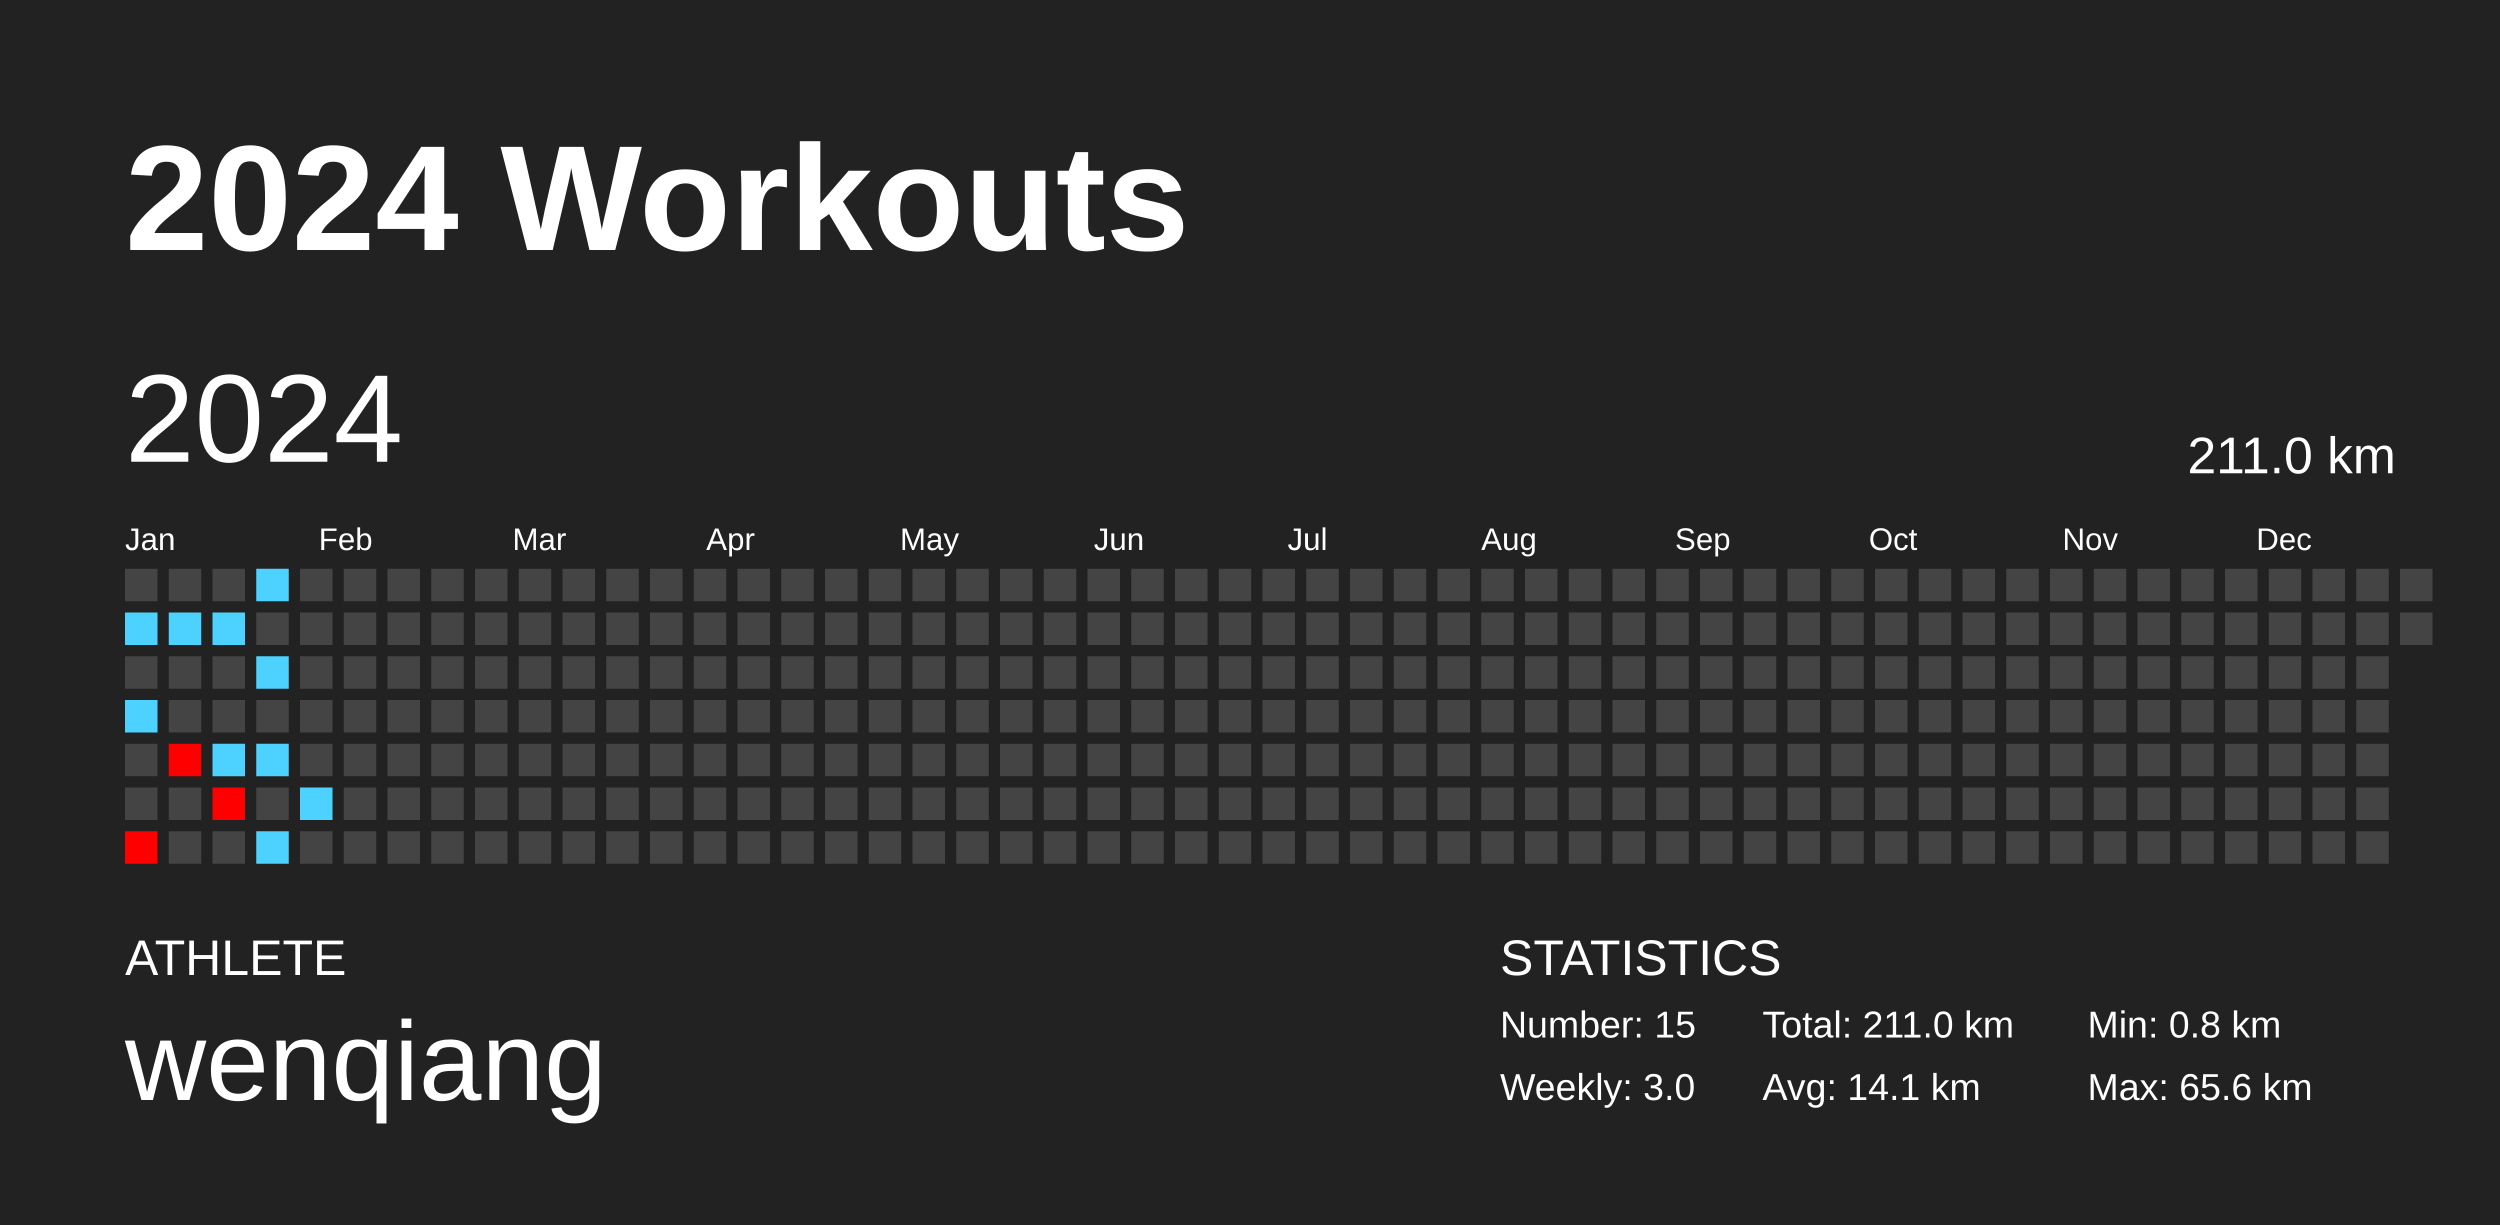
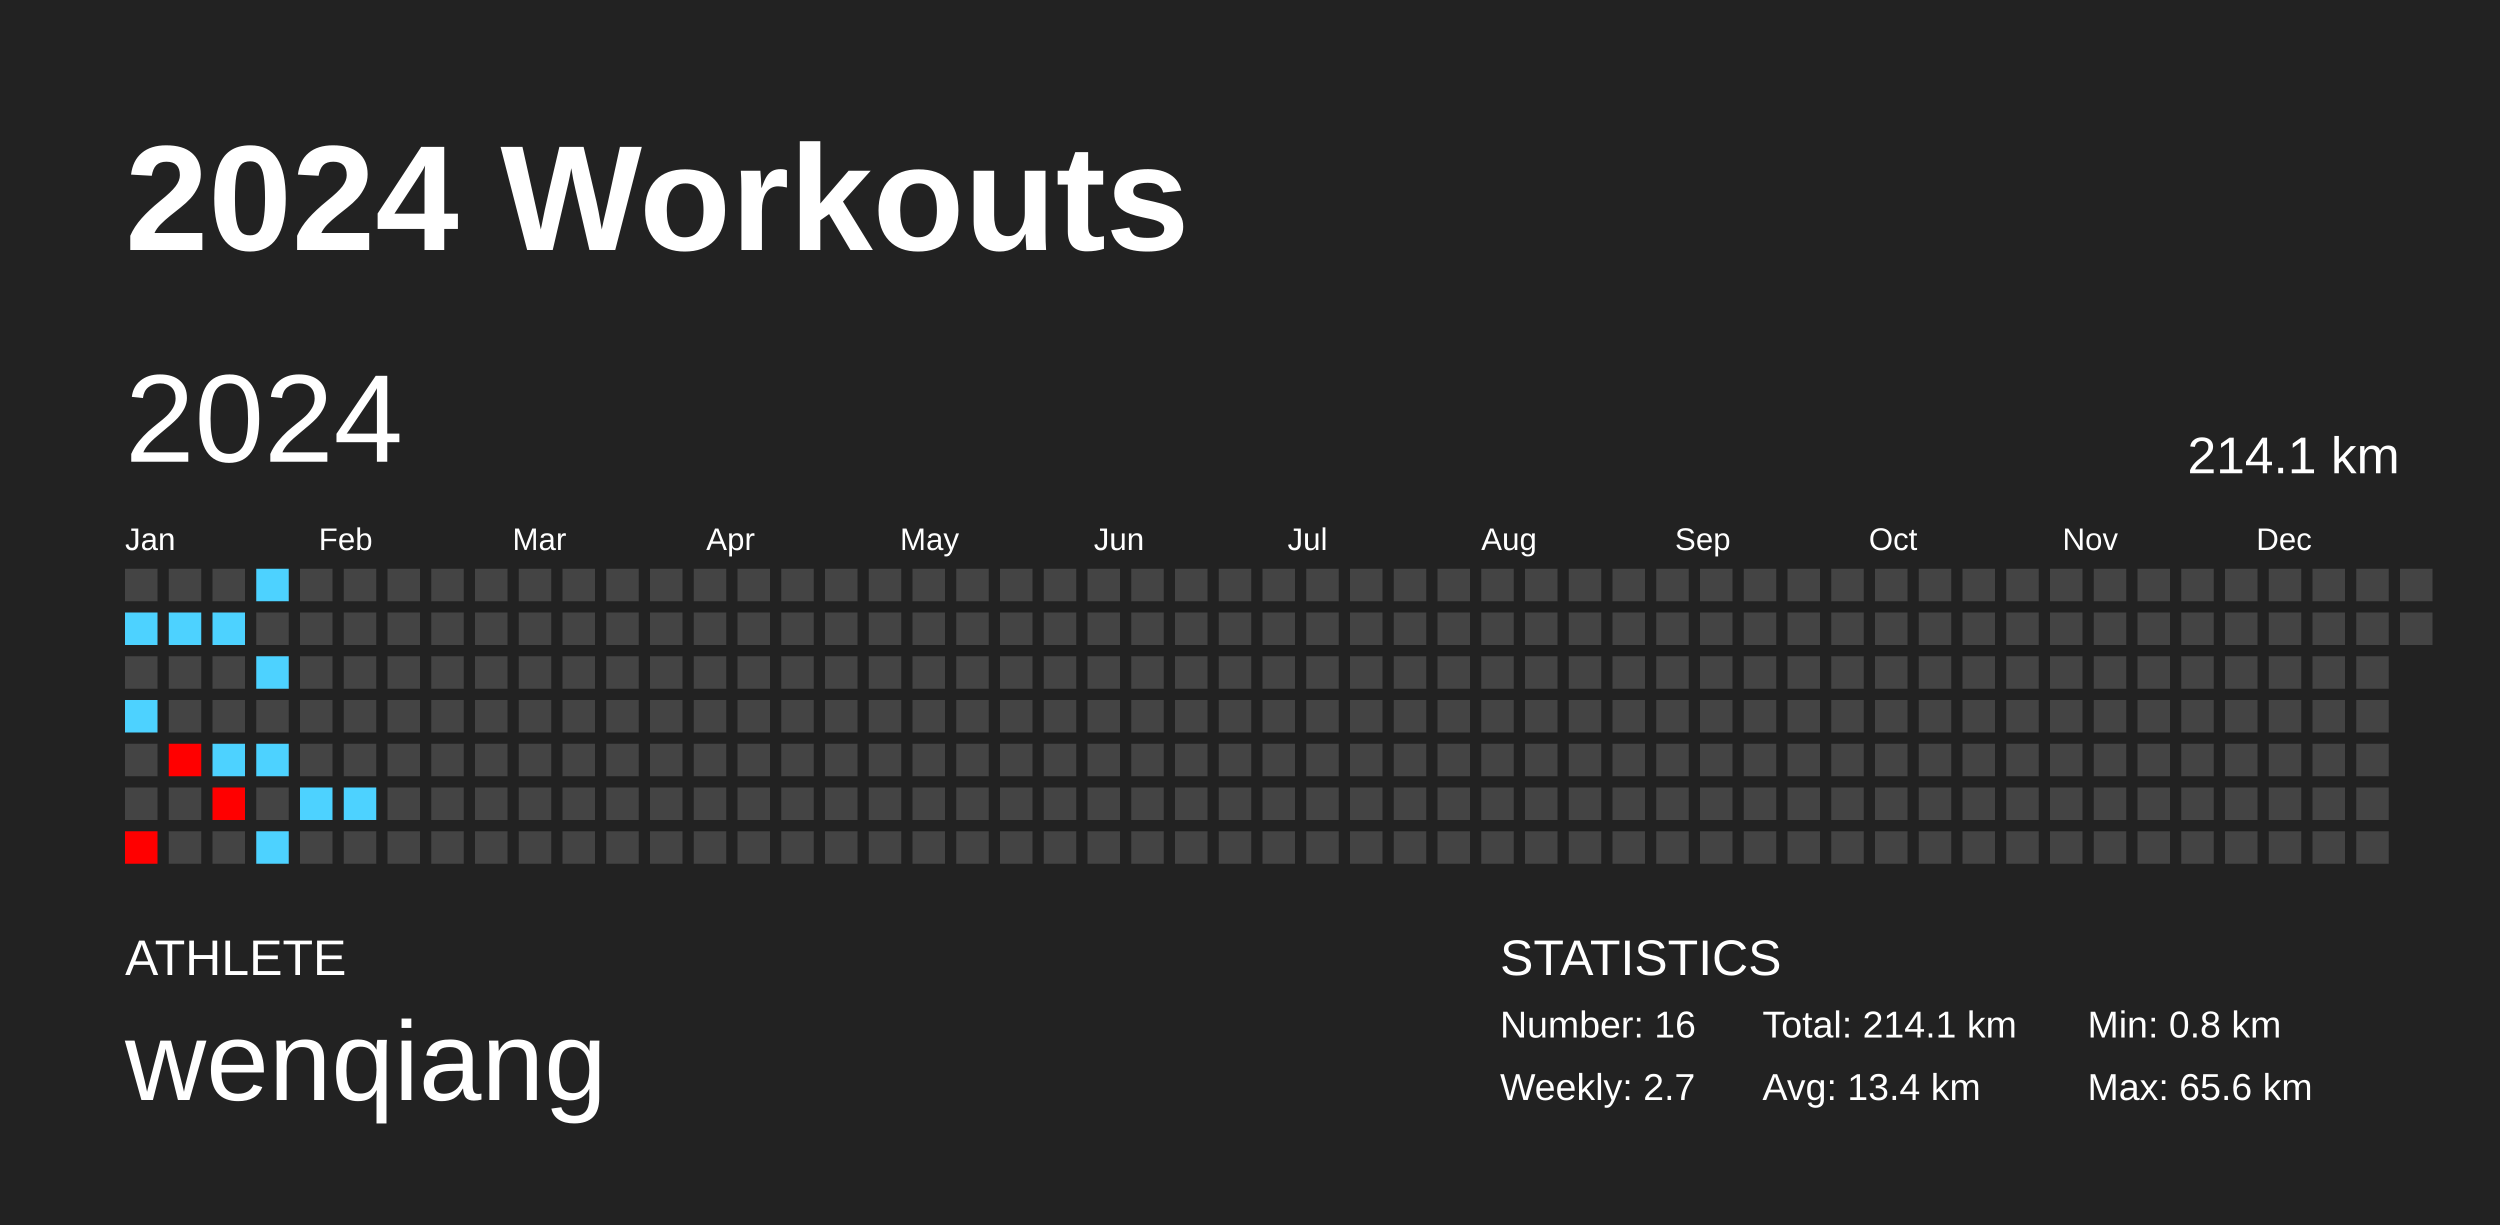
<svg xmlns="http://www.w3.org/2000/svg" baseProfile="full" height="98mm" version="1.1" viewBox="0,0,200,98" width="200mm">
  <defs />
  <rect fill="#222222" height="98" width="200" x="0" y="0" />
  <text fill="#FFFFFF" style="font-size:12px; font-family:Arial; font-weight:bold;" x="10" y="20">2024 Workouts</text>
  <text fill="#FFFFFF" style="font-size:4px; font-family:Arial" x="10" y="78">ATHLETE</text>
  <text fill="#FFFFFF" style="font-size:9px; font-family:Arial" x="10" y="88">wenqiang</text>
  <text fill="#FFFFFF" style="font-size:4px; font-family:Arial" x="120" y="78">STATISTICS</text>
-   <text fill="#FFFFFF" style="font-size:3px; font-family:Arial" x="120" y="83">Number: 15</text>
-   <text fill="#FFFFFF" style="font-size:3px; font-family:Arial" x="120" y="88">Weekly: 3.0</text>
-   <text fill="#FFFFFF" style="font-size:3px; font-family:Arial" x="141" y="83">Total: 211.0 km</text>
-   <text fill="#FFFFFF" style="font-size:3px; font-family:Arial" x="141" y="88">Avg: 14.1 km</text>
+   <text fill="#FFFFFF" style="font-size:3px; font-family:Arial" x="120" y="83">Number: 16</text>
+   <text fill="#FFFFFF" style="font-size:3px; font-family:Arial" x="120" y="88">Weekly: 2.7</text>
+   <text fill="#FFFFFF" style="font-size:3px; font-family:Arial" x="141" y="83">Total: 214.1 km</text>
+   <text fill="#FFFFFF" style="font-size:3px; font-family:Arial" x="141" y="88">Avg: 13.4 km</text>
  <text fill="#FFFFFF" style="font-size:3px; font-family:Arial" x="167" y="83">Min: 0.8 km</text>
  <text fill="#FFFFFF" style="font-size:3px; font-family:Arial" x="167" y="88">Max: 65.6 km</text>
  <text dominant-baseline="hanging" fill="#FFFFFF" style="font-size:10.0px; font-family:Arial;" x="10" y="30">2024</text>
-   <text dominant-baseline="hanging" fill="#FFFFFF" style="font-size:4.125px; font-family:Arial;" x="175" y="35">211.0 km</text>
+   <text dominant-baseline="hanging" fill="#FFFFFF" style="font-size:4.125px; font-family:Arial;" x="175" y="35">214.1 km</text>
  <text fill="#FFFFFF" style="font-size:2.5px; font-family:Arial" x="10.0" y="44">Jan</text>
  <text fill="#FFFFFF" style="font-size:2.5px; font-family:Arial" x="25.5" y="44">Feb</text>
  <text fill="#FFFFFF" style="font-size:2.5px; font-family:Arial" x="41.0" y="44">Mar</text>
  <text fill="#FFFFFF" style="font-size:2.5px; font-family:Arial" x="56.5" y="44">Apr</text>
  <text fill="#FFFFFF" style="font-size:2.5px; font-family:Arial" x="72.0" y="44">May</text>
  <text fill="#FFFFFF" style="font-size:2.5px; font-family:Arial" x="87.5" y="44">Jun</text>
  <text fill="#FFFFFF" style="font-size:2.5px; font-family:Arial" x="103.0" y="44">Jul</text>
  <text fill="#FFFFFF" style="font-size:2.5px; font-family:Arial" x="118.5" y="44">Aug</text>
  <text fill="#FFFFFF" style="font-size:2.5px; font-family:Arial" x="134.0" y="44">Sep</text>
  <text fill="#FFFFFF" style="font-size:2.5px; font-family:Arial" x="149.5" y="44">Oct</text>
  <text fill="#FFFFFF" style="font-size:2.5px; font-family:Arial" x="165.0" y="44">Nov</text>
  <text fill="#FFFFFF" style="font-size:2.5px; font-family:Arial" x="180.5" y="44">Dec</text>
  <rect fill="#444444" height="2.6" width="2.6" x="10.0" y="45.5" />
  <rect fill="#4dd2ff" height="2.6" width="2.6" x="10.0" y="49.0" />
  <rect fill="#444444" height="2.6" width="2.6" x="10.0" y="52.5" />
  <rect fill="#4dd2ff" height="2.6" width="2.6" x="10.0" y="56.0" />
  <rect fill="#444444" height="2.6" width="2.6" x="10.0" y="59.5" />
  <rect fill="#444444" height="2.6" width="2.6" x="10.0" y="63.0" />
  <rect fill="red" height="2.6" width="2.6" x="10.0" y="66.5" />
  <rect fill="#444444" height="2.6" width="2.6" x="13.5" y="45.5" />
  <rect fill="#4dd2ff" height="2.6" width="2.6" x="13.5" y="49.0" />
  <rect fill="#444444" height="2.6" width="2.6" x="13.5" y="52.5" />
  <rect fill="#444444" height="2.6" width="2.6" x="13.5" y="56.0" />
  <rect fill="red" height="2.6" width="2.6" x="13.5" y="59.5" />
  <rect fill="#444444" height="2.6" width="2.6" x="13.5" y="63.0" />
  <rect fill="#444444" height="2.6" width="2.6" x="13.5" y="66.5" />
  <rect fill="#444444" height="2.6" width="2.6" x="17.0" y="45.5" />
  <rect fill="#4dd2ff" height="2.6" width="2.6" x="17.0" y="49.0" />
  <rect fill="#444444" height="2.6" width="2.6" x="17.0" y="52.5" />
  <rect fill="#444444" height="2.6" width="2.6" x="17.0" y="56.0" />
  <rect fill="#4dd2ff" height="2.6" width="2.6" x="17.0" y="59.5" />
  <rect fill="red" height="2.6" width="2.6" x="17.0" y="63.0" />
  <rect fill="#444444" height="2.6" width="2.6" x="17.0" y="66.5" />
  <rect fill="#4dd2ff" height="2.6" width="2.6" x="20.5" y="45.5" />
  <rect fill="#444444" height="2.6" width="2.6" x="20.5" y="49.0" />
  <rect fill="#4dd2ff" height="2.6" width="2.6" x="20.5" y="52.5" />
  <rect fill="#444444" height="2.6" width="2.6" x="20.5" y="56.0" />
  <rect fill="#4dd2ff" height="2.6" width="2.6" x="20.5" y="59.5" />
  <rect fill="#444444" height="2.6" width="2.6" x="20.5" y="63.0" />
  <rect fill="#4dd2ff" height="2.6" width="2.6" x="20.5" y="66.5" />
  <rect fill="#444444" height="2.6" width="2.6" x="24.0" y="45.5" />
  <rect fill="#444444" height="2.6" width="2.6" x="24.0" y="49.0" />
  <rect fill="#444444" height="2.6" width="2.6" x="24.0" y="52.5" />
  <rect fill="#444444" height="2.6" width="2.6" x="24.0" y="56.0" />
  <rect fill="#444444" height="2.6" width="2.6" x="24.0" y="59.5" />
  <rect fill="#4dd2ff" height="2.6" width="2.6" x="24.0" y="63.0" />
  <rect fill="#444444" height="2.6" width="2.6" x="24.0" y="66.5" />
  <rect fill="#444444" height="2.6" width="2.6" x="27.5" y="45.5" />
  <rect fill="#444444" height="2.6" width="2.6" x="27.5" y="49.0" />
  <rect fill="#444444" height="2.6" width="2.6" x="27.5" y="52.5" />
  <rect fill="#444444" height="2.6" width="2.6" x="27.5" y="56.0" />
  <rect fill="#444444" height="2.6" width="2.6" x="27.5" y="59.5" />
-   <rect fill="#444444" height="2.6" width="2.6" x="27.5" y="63.0" />
+   <rect fill="#4dd2ff" height="2.6" width="2.6" x="27.5" y="63.0" />
  <rect fill="#444444" height="2.6" width="2.6" x="27.5" y="66.5" />
  <rect fill="#444444" height="2.6" width="2.6" x="31.0" y="45.5" />
  <rect fill="#444444" height="2.6" width="2.6" x="31.0" y="49.0" />
  <rect fill="#444444" height="2.6" width="2.6" x="31.0" y="52.5" />
  <rect fill="#444444" height="2.6" width="2.6" x="31.0" y="56.0" />
  <rect fill="#444444" height="2.6" width="2.6" x="31.0" y="59.5" />
  <rect fill="#444444" height="2.6" width="2.6" x="31.0" y="63.0" />
  <rect fill="#444444" height="2.6" width="2.6" x="31.0" y="66.5" />
  <rect fill="#444444" height="2.6" width="2.6" x="34.5" y="45.5" />
  <rect fill="#444444" height="2.6" width="2.6" x="34.5" y="49.0" />
  <rect fill="#444444" height="2.6" width="2.6" x="34.5" y="52.5" />
  <rect fill="#444444" height="2.6" width="2.6" x="34.5" y="56.0" />
  <rect fill="#444444" height="2.6" width="2.6" x="34.5" y="59.5" />
  <rect fill="#444444" height="2.6" width="2.6" x="34.5" y="63.0" />
  <rect fill="#444444" height="2.6" width="2.6" x="34.5" y="66.5" />
  <rect fill="#444444" height="2.6" width="2.6" x="38.0" y="45.5" />
  <rect fill="#444444" height="2.6" width="2.6" x="38.0" y="49.0" />
  <rect fill="#444444" height="2.6" width="2.6" x="38.0" y="52.5" />
  <rect fill="#444444" height="2.6" width="2.6" x="38.0" y="56.0" />
  <rect fill="#444444" height="2.6" width="2.6" x="38.0" y="59.5" />
  <rect fill="#444444" height="2.6" width="2.6" x="38.0" y="63.0" />
  <rect fill="#444444" height="2.6" width="2.6" x="38.0" y="66.5" />
  <rect fill="#444444" height="2.6" width="2.6" x="41.5" y="45.5" />
  <rect fill="#444444" height="2.6" width="2.6" x="41.5" y="49.0" />
  <rect fill="#444444" height="2.6" width="2.6" x="41.5" y="52.5" />
  <rect fill="#444444" height="2.6" width="2.6" x="41.5" y="56.0" />
  <rect fill="#444444" height="2.6" width="2.6" x="41.5" y="59.5" />
  <rect fill="#444444" height="2.6" width="2.6" x="41.5" y="63.0" />
  <rect fill="#444444" height="2.6" width="2.6" x="41.5" y="66.5" />
  <rect fill="#444444" height="2.6" width="2.6" x="45.0" y="45.5" />
  <rect fill="#444444" height="2.6" width="2.6" x="45.0" y="49.0" />
  <rect fill="#444444" height="2.6" width="2.6" x="45.0" y="52.5" />
  <rect fill="#444444" height="2.6" width="2.6" x="45.0" y="56.0" />
  <rect fill="#444444" height="2.6" width="2.6" x="45.0" y="59.5" />
  <rect fill="#444444" height="2.6" width="2.6" x="45.0" y="63.0" />
  <rect fill="#444444" height="2.6" width="2.6" x="45.0" y="66.5" />
  <rect fill="#444444" height="2.6" width="2.6" x="48.5" y="45.5" />
  <rect fill="#444444" height="2.6" width="2.6" x="48.5" y="49.0" />
  <rect fill="#444444" height="2.6" width="2.6" x="48.5" y="52.5" />
  <rect fill="#444444" height="2.6" width="2.6" x="48.5" y="56.0" />
  <rect fill="#444444" height="2.6" width="2.6" x="48.5" y="59.5" />
  <rect fill="#444444" height="2.6" width="2.6" x="48.5" y="63.0" />
  <rect fill="#444444" height="2.6" width="2.6" x="48.5" y="66.5" />
  <rect fill="#444444" height="2.6" width="2.6" x="52.0" y="45.5" />
  <rect fill="#444444" height="2.6" width="2.6" x="52.0" y="49.0" />
  <rect fill="#444444" height="2.6" width="2.6" x="52.0" y="52.5" />
  <rect fill="#444444" height="2.6" width="2.6" x="52.0" y="56.0" />
  <rect fill="#444444" height="2.6" width="2.6" x="52.0" y="59.5" />
  <rect fill="#444444" height="2.6" width="2.6" x="52.0" y="63.0" />
  <rect fill="#444444" height="2.6" width="2.6" x="52.0" y="66.5" />
  <rect fill="#444444" height="2.6" width="2.6" x="55.5" y="45.5" />
  <rect fill="#444444" height="2.6" width="2.6" x="55.5" y="49.0" />
  <rect fill="#444444" height="2.6" width="2.6" x="55.5" y="52.5" />
  <rect fill="#444444" height="2.6" width="2.6" x="55.5" y="56.0" />
  <rect fill="#444444" height="2.6" width="2.6" x="55.5" y="59.5" />
  <rect fill="#444444" height="2.6" width="2.6" x="55.5" y="63.0" />
  <rect fill="#444444" height="2.6" width="2.6" x="55.5" y="66.5" />
  <rect fill="#444444" height="2.6" width="2.6" x="59.0" y="45.5" />
  <rect fill="#444444" height="2.6" width="2.6" x="59.0" y="49.0" />
  <rect fill="#444444" height="2.6" width="2.6" x="59.0" y="52.5" />
  <rect fill="#444444" height="2.6" width="2.6" x="59.0" y="56.0" />
  <rect fill="#444444" height="2.6" width="2.6" x="59.0" y="59.5" />
  <rect fill="#444444" height="2.6" width="2.6" x="59.0" y="63.0" />
  <rect fill="#444444" height="2.6" width="2.6" x="59.0" y="66.5" />
  <rect fill="#444444" height="2.6" width="2.6" x="62.5" y="45.5" />
  <rect fill="#444444" height="2.6" width="2.6" x="62.5" y="49.0" />
  <rect fill="#444444" height="2.6" width="2.6" x="62.5" y="52.5" />
  <rect fill="#444444" height="2.6" width="2.6" x="62.5" y="56.0" />
  <rect fill="#444444" height="2.6" width="2.6" x="62.5" y="59.5" />
  <rect fill="#444444" height="2.6" width="2.6" x="62.5" y="63.0" />
  <rect fill="#444444" height="2.6" width="2.6" x="62.5" y="66.5" />
  <rect fill="#444444" height="2.6" width="2.6" x="66.0" y="45.5" />
  <rect fill="#444444" height="2.6" width="2.6" x="66.0" y="49.0" />
  <rect fill="#444444" height="2.6" width="2.6" x="66.0" y="52.5" />
  <rect fill="#444444" height="2.6" width="2.6" x="66.0" y="56.0" />
  <rect fill="#444444" height="2.6" width="2.6" x="66.0" y="59.5" />
  <rect fill="#444444" height="2.6" width="2.6" x="66.0" y="63.0" />
  <rect fill="#444444" height="2.6" width="2.6" x="66.0" y="66.5" />
  <rect fill="#444444" height="2.6" width="2.6" x="69.5" y="45.5" />
  <rect fill="#444444" height="2.6" width="2.6" x="69.5" y="49.0" />
  <rect fill="#444444" height="2.6" width="2.6" x="69.5" y="52.5" />
  <rect fill="#444444" height="2.6" width="2.6" x="69.5" y="56.0" />
  <rect fill="#444444" height="2.6" width="2.6" x="69.5" y="59.5" />
  <rect fill="#444444" height="2.6" width="2.6" x="69.5" y="63.0" />
  <rect fill="#444444" height="2.6" width="2.6" x="69.5" y="66.5" />
  <rect fill="#444444" height="2.6" width="2.6" x="73.0" y="45.5" />
  <rect fill="#444444" height="2.6" width="2.6" x="73.0" y="49.0" />
  <rect fill="#444444" height="2.6" width="2.6" x="73.0" y="52.5" />
  <rect fill="#444444" height="2.6" width="2.6" x="73.0" y="56.0" />
  <rect fill="#444444" height="2.6" width="2.6" x="73.0" y="59.5" />
  <rect fill="#444444" height="2.6" width="2.6" x="73.0" y="63.0" />
  <rect fill="#444444" height="2.6" width="2.6" x="73.0" y="66.5" />
  <rect fill="#444444" height="2.6" width="2.6" x="76.5" y="45.5" />
  <rect fill="#444444" height="2.6" width="2.6" x="76.5" y="49.0" />
  <rect fill="#444444" height="2.6" width="2.6" x="76.5" y="52.5" />
  <rect fill="#444444" height="2.6" width="2.6" x="76.5" y="56.0" />
  <rect fill="#444444" height="2.6" width="2.6" x="76.5" y="59.5" />
  <rect fill="#444444" height="2.6" width="2.6" x="76.5" y="63.0" />
  <rect fill="#444444" height="2.6" width="2.6" x="76.5" y="66.5" />
  <rect fill="#444444" height="2.6" width="2.6" x="80.0" y="45.5" />
  <rect fill="#444444" height="2.6" width="2.6" x="80.0" y="49.0" />
  <rect fill="#444444" height="2.6" width="2.6" x="80.0" y="52.5" />
  <rect fill="#444444" height="2.6" width="2.6" x="80.0" y="56.0" />
  <rect fill="#444444" height="2.6" width="2.6" x="80.0" y="59.5" />
  <rect fill="#444444" height="2.6" width="2.6" x="80.0" y="63.0" />
  <rect fill="#444444" height="2.6" width="2.6" x="80.0" y="66.5" />
  <rect fill="#444444" height="2.6" width="2.6" x="83.5" y="45.5" />
  <rect fill="#444444" height="2.6" width="2.6" x="83.5" y="49.0" />
  <rect fill="#444444" height="2.6" width="2.6" x="83.5" y="52.5" />
  <rect fill="#444444" height="2.6" width="2.6" x="83.5" y="56.0" />
  <rect fill="#444444" height="2.6" width="2.6" x="83.5" y="59.5" />
  <rect fill="#444444" height="2.6" width="2.6" x="83.5" y="63.0" />
  <rect fill="#444444" height="2.6" width="2.6" x="83.5" y="66.5" />
  <rect fill="#444444" height="2.6" width="2.6" x="87.0" y="45.5" />
  <rect fill="#444444" height="2.6" width="2.6" x="87.0" y="49.0" />
  <rect fill="#444444" height="2.6" width="2.6" x="87.0" y="52.5" />
  <rect fill="#444444" height="2.6" width="2.6" x="87.0" y="56.0" />
  <rect fill="#444444" height="2.6" width="2.6" x="87.0" y="59.5" />
  <rect fill="#444444" height="2.6" width="2.6" x="87.0" y="63.0" />
  <rect fill="#444444" height="2.6" width="2.6" x="87.0" y="66.5" />
  <rect fill="#444444" height="2.6" width="2.6" x="90.5" y="45.5" />
  <rect fill="#444444" height="2.6" width="2.6" x="90.5" y="49.0" />
  <rect fill="#444444" height="2.6" width="2.6" x="90.5" y="52.5" />
  <rect fill="#444444" height="2.6" width="2.6" x="90.5" y="56.0" />
  <rect fill="#444444" height="2.6" width="2.6" x="90.5" y="59.5" />
  <rect fill="#444444" height="2.6" width="2.6" x="90.5" y="63.0" />
  <rect fill="#444444" height="2.6" width="2.6" x="90.5" y="66.5" />
  <rect fill="#444444" height="2.6" width="2.6" x="94.0" y="45.5" />
  <rect fill="#444444" height="2.6" width="2.6" x="94.0" y="49.0" />
  <rect fill="#444444" height="2.6" width="2.6" x="94.0" y="52.5" />
  <rect fill="#444444" height="2.6" width="2.6" x="94.0" y="56.0" />
  <rect fill="#444444" height="2.6" width="2.6" x="94.0" y="59.5" />
  <rect fill="#444444" height="2.6" width="2.6" x="94.0" y="63.0" />
  <rect fill="#444444" height="2.6" width="2.6" x="94.0" y="66.5" />
  <rect fill="#444444" height="2.6" width="2.6" x="97.5" y="45.5" />
  <rect fill="#444444" height="2.6" width="2.6" x="97.5" y="49.0" />
  <rect fill="#444444" height="2.6" width="2.6" x="97.5" y="52.5" />
  <rect fill="#444444" height="2.6" width="2.6" x="97.5" y="56.0" />
  <rect fill="#444444" height="2.6" width="2.6" x="97.5" y="59.5" />
  <rect fill="#444444" height="2.6" width="2.6" x="97.5" y="63.0" />
  <rect fill="#444444" height="2.6" width="2.6" x="97.5" y="66.5" />
  <rect fill="#444444" height="2.6" width="2.6" x="101.0" y="45.5" />
  <rect fill="#444444" height="2.6" width="2.6" x="101.0" y="49.0" />
  <rect fill="#444444" height="2.6" width="2.6" x="101.0" y="52.5" />
  <rect fill="#444444" height="2.6" width="2.6" x="101.0" y="56.0" />
  <rect fill="#444444" height="2.6" width="2.6" x="101.0" y="59.5" />
  <rect fill="#444444" height="2.6" width="2.6" x="101.0" y="63.0" />
  <rect fill="#444444" height="2.6" width="2.6" x="101.0" y="66.5" />
  <rect fill="#444444" height="2.6" width="2.6" x="104.5" y="45.5" />
  <rect fill="#444444" height="2.6" width="2.6" x="104.5" y="49.0" />
  <rect fill="#444444" height="2.6" width="2.6" x="104.5" y="52.5" />
  <rect fill="#444444" height="2.6" width="2.6" x="104.5" y="56.0" />
  <rect fill="#444444" height="2.6" width="2.6" x="104.5" y="59.5" />
  <rect fill="#444444" height="2.6" width="2.6" x="104.5" y="63.0" />
  <rect fill="#444444" height="2.6" width="2.6" x="104.5" y="66.5" />
  <rect fill="#444444" height="2.6" width="2.6" x="108.0" y="45.5" />
  <rect fill="#444444" height="2.6" width="2.6" x="108.0" y="49.0" />
  <rect fill="#444444" height="2.6" width="2.6" x="108.0" y="52.5" />
  <rect fill="#444444" height="2.6" width="2.6" x="108.0" y="56.0" />
  <rect fill="#444444" height="2.6" width="2.6" x="108.0" y="59.5" />
  <rect fill="#444444" height="2.6" width="2.6" x="108.0" y="63.0" />
  <rect fill="#444444" height="2.6" width="2.6" x="108.0" y="66.5" />
  <rect fill="#444444" height="2.6" width="2.6" x="111.5" y="45.5" />
  <rect fill="#444444" height="2.6" width="2.6" x="111.5" y="49.0" />
  <rect fill="#444444" height="2.6" width="2.6" x="111.5" y="52.5" />
  <rect fill="#444444" height="2.6" width="2.6" x="111.5" y="56.0" />
  <rect fill="#444444" height="2.6" width="2.6" x="111.5" y="59.5" />
  <rect fill="#444444" height="2.6" width="2.6" x="111.5" y="63.0" />
  <rect fill="#444444" height="2.6" width="2.6" x="111.5" y="66.5" />
  <rect fill="#444444" height="2.6" width="2.6" x="115.0" y="45.5" />
  <rect fill="#444444" height="2.6" width="2.6" x="115.0" y="49.0" />
  <rect fill="#444444" height="2.6" width="2.6" x="115.0" y="52.5" />
  <rect fill="#444444" height="2.6" width="2.6" x="115.0" y="56.0" />
  <rect fill="#444444" height="2.6" width="2.6" x="115.0" y="59.5" />
  <rect fill="#444444" height="2.6" width="2.6" x="115.0" y="63.0" />
  <rect fill="#444444" height="2.6" width="2.6" x="115.0" y="66.5" />
  <rect fill="#444444" height="2.6" width="2.6" x="118.5" y="45.5" />
  <rect fill="#444444" height="2.6" width="2.6" x="118.5" y="49.0" />
  <rect fill="#444444" height="2.6" width="2.6" x="118.5" y="52.5" />
  <rect fill="#444444" height="2.6" width="2.6" x="118.5" y="56.0" />
  <rect fill="#444444" height="2.6" width="2.6" x="118.5" y="59.5" />
  <rect fill="#444444" height="2.6" width="2.6" x="118.5" y="63.0" />
  <rect fill="#444444" height="2.6" width="2.6" x="118.5" y="66.5" />
  <rect fill="#444444" height="2.6" width="2.6" x="122.0" y="45.5" />
  <rect fill="#444444" height="2.6" width="2.6" x="122.0" y="49.0" />
  <rect fill="#444444" height="2.6" width="2.6" x="122.0" y="52.5" />
  <rect fill="#444444" height="2.6" width="2.6" x="122.0" y="56.0" />
  <rect fill="#444444" height="2.6" width="2.6" x="122.0" y="59.5" />
  <rect fill="#444444" height="2.6" width="2.6" x="122.0" y="63.0" />
  <rect fill="#444444" height="2.6" width="2.6" x="122.0" y="66.5" />
  <rect fill="#444444" height="2.6" width="2.6" x="125.5" y="45.5" />
  <rect fill="#444444" height="2.6" width="2.6" x="125.5" y="49.0" />
  <rect fill="#444444" height="2.6" width="2.6" x="125.5" y="52.5" />
  <rect fill="#444444" height="2.6" width="2.6" x="125.5" y="56.0" />
  <rect fill="#444444" height="2.6" width="2.6" x="125.5" y="59.5" />
  <rect fill="#444444" height="2.6" width="2.6" x="125.5" y="63.0" />
  <rect fill="#444444" height="2.6" width="2.6" x="125.5" y="66.5" />
  <rect fill="#444444" height="2.6" width="2.6" x="129.0" y="45.5" />
  <rect fill="#444444" height="2.6" width="2.6" x="129.0" y="49.0" />
  <rect fill="#444444" height="2.6" width="2.6" x="129.0" y="52.5" />
  <rect fill="#444444" height="2.6" width="2.6" x="129.0" y="56.0" />
  <rect fill="#444444" height="2.6" width="2.6" x="129.0" y="59.5" />
  <rect fill="#444444" height="2.6" width="2.6" x="129.0" y="63.0" />
  <rect fill="#444444" height="2.6" width="2.6" x="129.0" y="66.5" />
  <rect fill="#444444" height="2.6" width="2.6" x="132.5" y="45.5" />
  <rect fill="#444444" height="2.6" width="2.6" x="132.5" y="49.0" />
  <rect fill="#444444" height="2.6" width="2.6" x="132.5" y="52.5" />
  <rect fill="#444444" height="2.6" width="2.6" x="132.5" y="56.0" />
  <rect fill="#444444" height="2.6" width="2.6" x="132.5" y="59.5" />
  <rect fill="#444444" height="2.6" width="2.6" x="132.5" y="63.0" />
  <rect fill="#444444" height="2.6" width="2.6" x="132.5" y="66.5" />
  <rect fill="#444444" height="2.6" width="2.6" x="136.0" y="45.5" />
  <rect fill="#444444" height="2.6" width="2.6" x="136.0" y="49.0" />
  <rect fill="#444444" height="2.6" width="2.6" x="136.0" y="52.5" />
  <rect fill="#444444" height="2.6" width="2.6" x="136.0" y="56.0" />
  <rect fill="#444444" height="2.6" width="2.6" x="136.0" y="59.5" />
  <rect fill="#444444" height="2.6" width="2.6" x="136.0" y="63.0" />
  <rect fill="#444444" height="2.6" width="2.6" x="136.0" y="66.5" />
  <rect fill="#444444" height="2.6" width="2.6" x="139.5" y="45.5" />
  <rect fill="#444444" height="2.6" width="2.6" x="139.5" y="49.0" />
  <rect fill="#444444" height="2.6" width="2.6" x="139.5" y="52.5" />
  <rect fill="#444444" height="2.6" width="2.6" x="139.5" y="56.0" />
  <rect fill="#444444" height="2.6" width="2.6" x="139.5" y="59.5" />
  <rect fill="#444444" height="2.6" width="2.6" x="139.5" y="63.0" />
  <rect fill="#444444" height="2.6" width="2.6" x="139.5" y="66.5" />
  <rect fill="#444444" height="2.6" width="2.6" x="143.0" y="45.5" />
  <rect fill="#444444" height="2.6" width="2.6" x="143.0" y="49.0" />
  <rect fill="#444444" height="2.6" width="2.6" x="143.0" y="52.5" />
  <rect fill="#444444" height="2.6" width="2.6" x="143.0" y="56.0" />
  <rect fill="#444444" height="2.6" width="2.6" x="143.0" y="59.5" />
  <rect fill="#444444" height="2.6" width="2.6" x="143.0" y="63.0" />
  <rect fill="#444444" height="2.6" width="2.6" x="143.0" y="66.5" />
  <rect fill="#444444" height="2.6" width="2.6" x="146.5" y="45.5" />
  <rect fill="#444444" height="2.6" width="2.6" x="146.5" y="49.0" />
  <rect fill="#444444" height="2.6" width="2.6" x="146.5" y="52.5" />
  <rect fill="#444444" height="2.6" width="2.6" x="146.5" y="56.0" />
  <rect fill="#444444" height="2.6" width="2.6" x="146.5" y="59.5" />
  <rect fill="#444444" height="2.6" width="2.6" x="146.5" y="63.0" />
  <rect fill="#444444" height="2.6" width="2.6" x="146.5" y="66.5" />
  <rect fill="#444444" height="2.6" width="2.6" x="150.0" y="45.5" />
  <rect fill="#444444" height="2.6" width="2.6" x="150.0" y="49.0" />
  <rect fill="#444444" height="2.6" width="2.6" x="150.0" y="52.5" />
  <rect fill="#444444" height="2.6" width="2.6" x="150.0" y="56.0" />
  <rect fill="#444444" height="2.6" width="2.6" x="150.0" y="59.5" />
  <rect fill="#444444" height="2.6" width="2.6" x="150.0" y="63.0" />
  <rect fill="#444444" height="2.6" width="2.6" x="150.0" y="66.5" />
  <rect fill="#444444" height="2.6" width="2.6" x="153.5" y="45.5" />
  <rect fill="#444444" height="2.6" width="2.6" x="153.5" y="49.0" />
  <rect fill="#444444" height="2.6" width="2.6" x="153.5" y="52.5" />
  <rect fill="#444444" height="2.6" width="2.6" x="153.5" y="56.0" />
  <rect fill="#444444" height="2.6" width="2.6" x="153.5" y="59.5" />
  <rect fill="#444444" height="2.6" width="2.6" x="153.5" y="63.0" />
  <rect fill="#444444" height="2.6" width="2.6" x="153.5" y="66.5" />
  <rect fill="#444444" height="2.6" width="2.6" x="157.0" y="45.5" />
  <rect fill="#444444" height="2.6" width="2.6" x="157.0" y="49.0" />
  <rect fill="#444444" height="2.6" width="2.6" x="157.0" y="52.5" />
  <rect fill="#444444" height="2.6" width="2.6" x="157.0" y="56.0" />
  <rect fill="#444444" height="2.6" width="2.6" x="157.0" y="59.5" />
  <rect fill="#444444" height="2.6" width="2.6" x="157.0" y="63.0" />
  <rect fill="#444444" height="2.6" width="2.6" x="157.0" y="66.5" />
  <rect fill="#444444" height="2.6" width="2.6" x="160.5" y="45.5" />
  <rect fill="#444444" height="2.6" width="2.6" x="160.5" y="49.0" />
  <rect fill="#444444" height="2.6" width="2.6" x="160.5" y="52.5" />
  <rect fill="#444444" height="2.6" width="2.6" x="160.5" y="56.0" />
  <rect fill="#444444" height="2.6" width="2.6" x="160.5" y="59.5" />
  <rect fill="#444444" height="2.6" width="2.6" x="160.5" y="63.0" />
  <rect fill="#444444" height="2.6" width="2.6" x="160.5" y="66.5" />
  <rect fill="#444444" height="2.6" width="2.6" x="164.0" y="45.5" />
  <rect fill="#444444" height="2.6" width="2.6" x="164.0" y="49.0" />
  <rect fill="#444444" height="2.6" width="2.6" x="164.0" y="52.5" />
  <rect fill="#444444" height="2.6" width="2.6" x="164.0" y="56.0" />
  <rect fill="#444444" height="2.6" width="2.6" x="164.0" y="59.5" />
  <rect fill="#444444" height="2.6" width="2.6" x="164.0" y="63.0" />
  <rect fill="#444444" height="2.6" width="2.6" x="164.0" y="66.5" />
  <rect fill="#444444" height="2.6" width="2.6" x="167.5" y="45.5" />
  <rect fill="#444444" height="2.6" width="2.6" x="167.5" y="49.0" />
  <rect fill="#444444" height="2.6" width="2.6" x="167.5" y="52.5" />
  <rect fill="#444444" height="2.6" width="2.6" x="167.5" y="56.0" />
  <rect fill="#444444" height="2.6" width="2.6" x="167.5" y="59.5" />
  <rect fill="#444444" height="2.6" width="2.6" x="167.5" y="63.0" />
  <rect fill="#444444" height="2.6" width="2.6" x="167.5" y="66.5" />
  <rect fill="#444444" height="2.6" width="2.6" x="171.0" y="45.5" />
  <rect fill="#444444" height="2.6" width="2.6" x="171.0" y="49.0" />
  <rect fill="#444444" height="2.6" width="2.6" x="171.0" y="52.5" />
  <rect fill="#444444" height="2.6" width="2.6" x="171.0" y="56.0" />
  <rect fill="#444444" height="2.6" width="2.6" x="171.0" y="59.5" />
  <rect fill="#444444" height="2.6" width="2.6" x="171.0" y="63.0" />
  <rect fill="#444444" height="2.6" width="2.6" x="171.0" y="66.5" />
  <rect fill="#444444" height="2.6" width="2.6" x="174.5" y="45.5" />
  <rect fill="#444444" height="2.6" width="2.6" x="174.5" y="49.0" />
  <rect fill="#444444" height="2.6" width="2.6" x="174.5" y="52.5" />
  <rect fill="#444444" height="2.6" width="2.6" x="174.5" y="56.0" />
  <rect fill="#444444" height="2.6" width="2.6" x="174.5" y="59.5" />
  <rect fill="#444444" height="2.6" width="2.6" x="174.5" y="63.0" />
  <rect fill="#444444" height="2.6" width="2.6" x="174.5" y="66.5" />
  <rect fill="#444444" height="2.6" width="2.6" x="178.0" y="45.5" />
  <rect fill="#444444" height="2.6" width="2.6" x="178.0" y="49.0" />
  <rect fill="#444444" height="2.6" width="2.6" x="178.0" y="52.5" />
  <rect fill="#444444" height="2.6" width="2.6" x="178.0" y="56.0" />
  <rect fill="#444444" height="2.6" width="2.6" x="178.0" y="59.5" />
  <rect fill="#444444" height="2.6" width="2.6" x="178.0" y="63.0" />
  <rect fill="#444444" height="2.6" width="2.6" x="178.0" y="66.5" />
  <rect fill="#444444" height="2.6" width="2.6" x="181.5" y="45.5" />
  <rect fill="#444444" height="2.6" width="2.6" x="181.5" y="49.0" />
  <rect fill="#444444" height="2.6" width="2.6" x="181.5" y="52.5" />
  <rect fill="#444444" height="2.6" width="2.6" x="181.5" y="56.0" />
  <rect fill="#444444" height="2.6" width="2.6" x="181.5" y="59.5" />
  <rect fill="#444444" height="2.6" width="2.6" x="181.5" y="63.0" />
  <rect fill="#444444" height="2.6" width="2.6" x="181.5" y="66.5" />
  <rect fill="#444444" height="2.6" width="2.6" x="185.0" y="45.5" />
  <rect fill="#444444" height="2.6" width="2.6" x="185.0" y="49.0" />
  <rect fill="#444444" height="2.6" width="2.6" x="185.0" y="52.5" />
  <rect fill="#444444" height="2.6" width="2.6" x="185.0" y="56.0" />
  <rect fill="#444444" height="2.6" width="2.6" x="185.0" y="59.5" />
  <rect fill="#444444" height="2.6" width="2.6" x="185.0" y="63.0" />
  <rect fill="#444444" height="2.6" width="2.6" x="185.0" y="66.5" />
  <rect fill="#444444" height="2.6" width="2.6" x="188.5" y="45.5" />
  <rect fill="#444444" height="2.6" width="2.6" x="188.5" y="49.0" />
  <rect fill="#444444" height="2.6" width="2.6" x="188.5" y="52.5" />
  <rect fill="#444444" height="2.6" width="2.6" x="188.5" y="56.0" />
  <rect fill="#444444" height="2.6" width="2.6" x="188.5" y="59.5" />
  <rect fill="#444444" height="2.6" width="2.6" x="188.5" y="63.0" />
  <rect fill="#444444" height="2.6" width="2.6" x="188.5" y="66.5" />
  <rect fill="#444444" height="2.6" width="2.6" x="192.0" y="45.5" />
  <rect fill="#444444" height="2.6" width="2.6" x="192.0" y="49.0" />
</svg>
